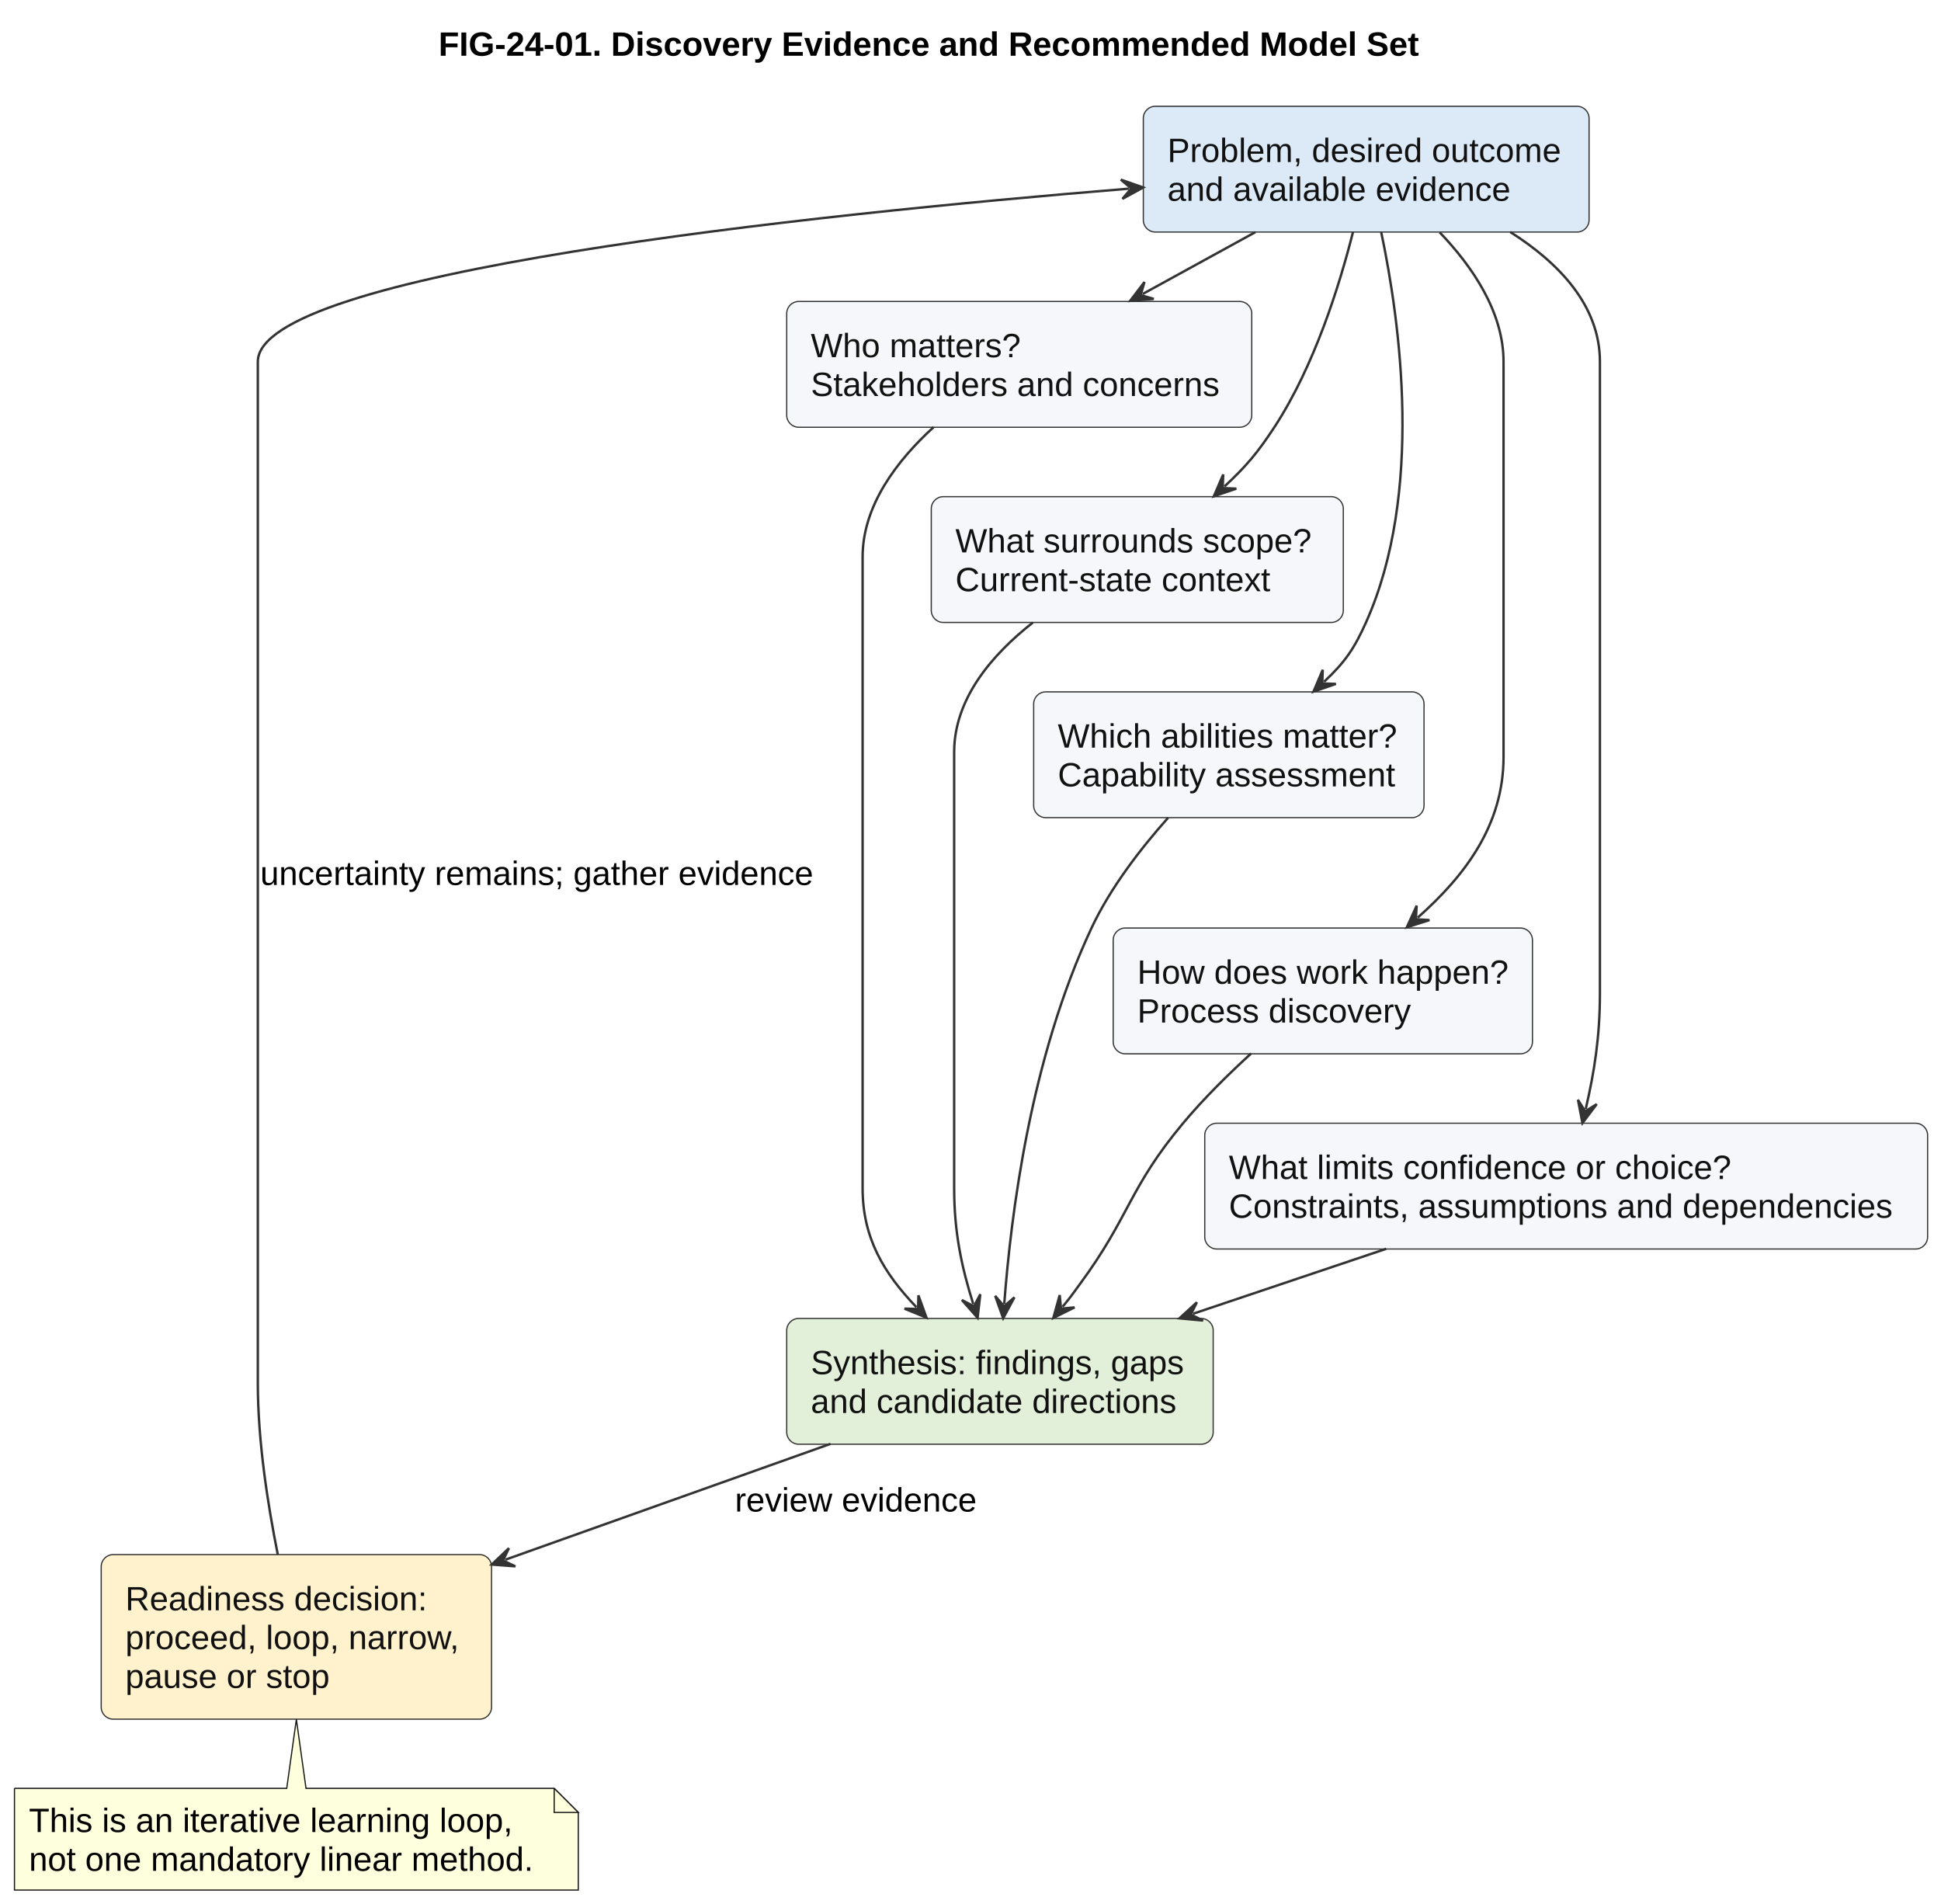
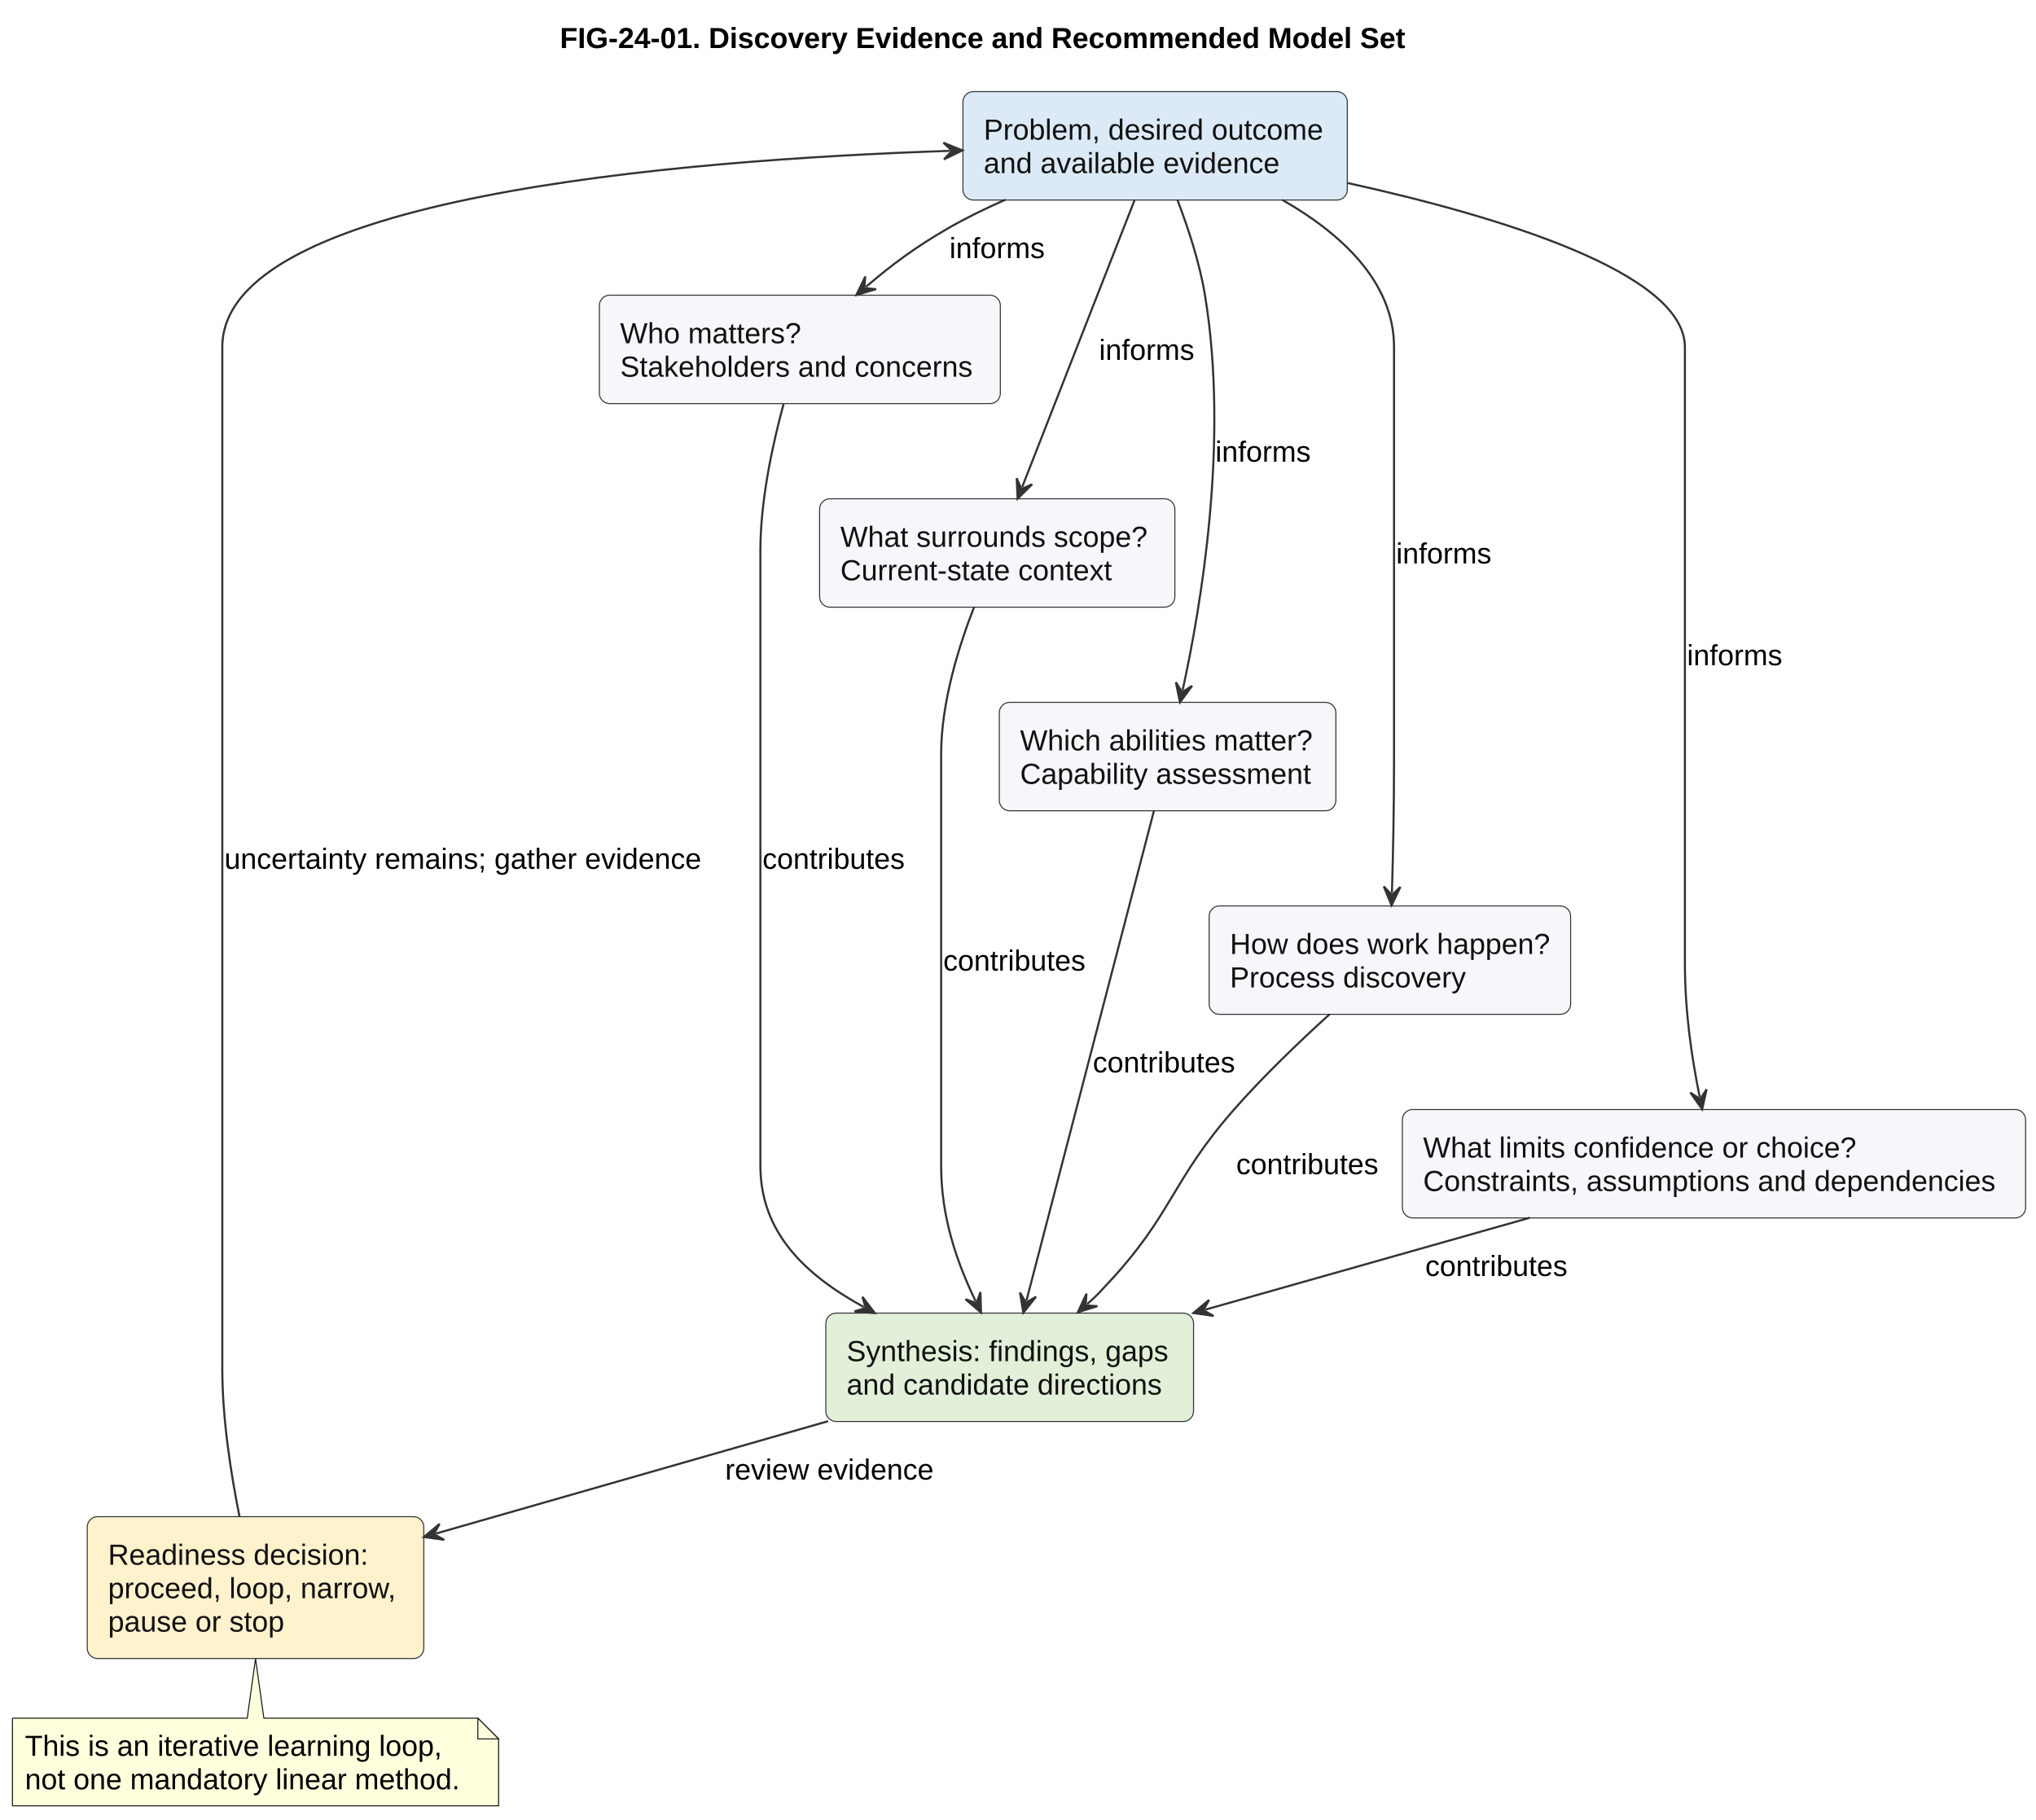
- <svg xmlns="http://www.w3.org/2000/svg" contentStyleType="text/css" height="711.9px" preserveAspectRatio="none" style="width:725px;height:711px;background:#FFFFFF;" version="1.1" viewBox="0 0 725 711" width="725.4px" zoomAndPan="magnify">
+ <svg xmlns="http://www.w3.org/2000/svg" contentStyleType="text/css" height="657px" preserveAspectRatio="none" style="width:735px;height:657px;background:#FFFFFF;" version="1.1" viewBox="0 0 735 657" width="735.75px" zoomAndPan="magnify">
  <defs />
  <g>
-     <text fill="#000000" font-family="Arial" font-size="12.6" font-weight="bold" lengthAdjust="spacing" textLength="385.2" x="163.8" y="20.819">FIG-24-01. Discovery Evidence and Recommended Model Set</text>
+     <text fill="#000000" font-family="Arial" font-size="10.5" font-weight="bold" lengthAdjust="spacing" textLength="321" x="202.125" y="17.349">FIG-24-01. Discovery Evidence and Recommended Model Set</text>
    <g id="elem_Start">
-       <rect fill="#DCEAF7" height="46.977" rx="4.5" ry="4.5" style="stroke:#333333;stroke-width:0.45;" width="166.5" x="427.05" y="39.689" />
-       <text fill="#111111" font-family="Arial" font-size="12.6" lengthAdjust="spacing" textLength="148.5" x="436.05" y="60.507">Problem, desired outcome</text>
-       <text fill="#111111" font-family="Arial" font-size="12.6" lengthAdjust="spacing" textLength="130.5" x="436.05" y="74.996">and available evidence</text>
+       <rect fill="#DCEAF7" height="39.148" rx="3.75" ry="3.75" style="stroke:#333333;stroke-width:0.375;" width="138.75" x="347.625" y="33.074" />
+       <text fill="#111111" font-family="Arial" font-size="10.5" lengthAdjust="spacing" textLength="123.75" x="355.125" y="50.423">Problem, desired outcome</text>
+       <text fill="#111111" font-family="Arial" font-size="10.5" lengthAdjust="spacing" textLength="108.75" x="355.125" y="62.497">and available evidence</text>
    </g>
    <g id="elem_Stake">
-       <rect fill="#F5F7FA" height="46.977" rx="4.5" ry="4.5" style="stroke:#333333;stroke-width:0.45;" width="173.7" x="293.85" y="112.589" />
-       <text fill="#111111" font-family="Arial" font-size="12.6" lengthAdjust="spacing" textLength="79.2" x="302.85" y="133.407">Who matters?</text>
-       <text fill="#111111" font-family="Arial" font-size="12.6" lengthAdjust="spacing" textLength="155.7" x="302.85" y="147.896">Stakeholders and concerns</text>
+       <rect fill="#F5F7FA" height="39.148" rx="3.75" ry="3.75" style="stroke:#333333;stroke-width:0.375;" width="144.75" x="216.375" y="106.574" />
+       <text fill="#111111" font-family="Arial" font-size="10.5" lengthAdjust="spacing" textLength="66" x="223.875" y="123.923">Who matters?</text>
+       <text fill="#111111" font-family="Arial" font-size="10.5" lengthAdjust="spacing" textLength="129.75" x="223.875" y="135.997">Stakeholders and concerns</text>
    </g>
    <g id="elem_Context">
-       <rect fill="#F5F7FA" height="46.977" rx="4.5" ry="4.5" style="stroke:#333333;stroke-width:0.45;" width="153.9" x="347.85" y="185.489" />
-       <text fill="#111111" font-family="Arial" font-size="12.6" lengthAdjust="spacing" textLength="135.9" x="356.85" y="206.307">What surrounds scope?</text>
-       <text fill="#111111" font-family="Arial" font-size="12.6" lengthAdjust="spacing" textLength="119.7" x="356.85" y="220.796">Current-state context</text>
+       <rect fill="#F5F7FA" height="39.148" rx="3.75" ry="3.75" style="stroke:#333333;stroke-width:0.375;" width="128.25" x="295.875" y="180.074" />
+       <text fill="#111111" font-family="Arial" font-size="10.5" lengthAdjust="spacing" textLength="113.25" x="303.375" y="197.423">What surrounds scope?</text>
+       <text fill="#111111" font-family="Arial" font-size="10.5" lengthAdjust="spacing" textLength="99.75" x="303.375" y="209.497">Current-state context</text>
    </g>
    <g id="elem_Cap">
-       <rect fill="#F5F7FA" height="46.977" rx="4.5" ry="4.5" style="stroke:#333333;stroke-width:0.45;" width="145.8" x="386.1" y="258.389" />
-       <text fill="#111111" font-family="Arial" font-size="12.6" lengthAdjust="spacing" textLength="127.8" x="395.1" y="279.207">Which abilities matter?</text>
-       <text fill="#111111" font-family="Arial" font-size="12.6" lengthAdjust="spacing" textLength="126.9" x="395.1" y="293.696">Capability assessment</text>
+       <rect fill="#F5F7FA" height="39.148" rx="3.75" ry="3.75" style="stroke:#333333;stroke-width:0.375;" width="121.5" x="360.75" y="253.574" />
+       <text fill="#111111" font-family="Arial" font-size="10.5" lengthAdjust="spacing" textLength="106.5" x="368.25" y="270.923">Which abilities matter?</text>
+       <text fill="#111111" font-family="Arial" font-size="10.5" lengthAdjust="spacing" textLength="105.75" x="368.25" y="282.997">Capability assessment</text>
    </g>
    <g id="elem_Process">
-       <rect fill="#F5F7FA" height="46.977" rx="4.5" ry="4.5" style="stroke:#333333;stroke-width:0.45;" width="156.6" x="415.8" y="346.589" />
-       <text fill="#111111" font-family="Arial" font-size="12.6" lengthAdjust="spacing" textLength="138.6" x="424.8" y="367.407">How does work happen?</text>
-       <text fill="#111111" font-family="Arial" font-size="12.6" lengthAdjust="spacing" textLength="103.5" x="424.8" y="381.896">Process discovery</text>
+       <rect fill="#F5F7FA" height="39.148" rx="3.75" ry="3.75" style="stroke:#333333;stroke-width:0.375;" width="130.5" x="436.5" y="327.074" />
+       <text fill="#111111" font-family="Arial" font-size="10.5" lengthAdjust="spacing" textLength="115.5" x="444" y="344.423">How does work happen?</text>
+       <text fill="#111111" font-family="Arial" font-size="10.5" lengthAdjust="spacing" textLength="86.25" x="444" y="356.497">Process discovery</text>
    </g>
    <g id="elem_Limits">
-       <rect fill="#F5F7FA" height="46.977" rx="4.5" ry="4.5" style="stroke:#333333;stroke-width:0.45;" width="270" x="450" y="419.489" />
-       <text fill="#111111" font-family="Arial" font-size="12.6" lengthAdjust="spacing" textLength="189.9" x="459" y="440.307">What limits confidence or choice?</text>
-       <text fill="#111111" font-family="Arial" font-size="12.6" lengthAdjust="spacing" textLength="252" x="459" y="454.796">Constraints, assumptions and dependencies</text>
+       <rect fill="#F5F7FA" height="39.148" rx="3.75" ry="3.75" style="stroke:#333333;stroke-width:0.375;" width="225" x="506.25" y="400.574" />
+       <text fill="#111111" font-family="Arial" font-size="10.5" lengthAdjust="spacing" textLength="158.25" x="513.75" y="417.923">What limits confidence or choice?</text>
+       <text fill="#111111" font-family="Arial" font-size="10.5" lengthAdjust="spacing" textLength="210" x="513.75" y="429.997">Constraints, assumptions and dependencies</text>
    </g>
    <g id="elem_Synth">
-       <rect fill="#E2F0D9" height="46.977" rx="4.5" ry="4.5" style="stroke:#333333;stroke-width:0.45;" width="159.3" x="293.85" y="492.389" />
-       <text fill="#111111" font-family="Arial" font-size="12.6" lengthAdjust="spacing" textLength="141.3" x="302.85" y="513.207">Synthesis: findings, gaps</text>
-       <text fill="#111111" font-family="Arial" font-size="12.6" lengthAdjust="spacing" textLength="139.5" x="302.85" y="527.696">and candidate directions</text>
+       <rect fill="#E2F0D9" height="39.148" rx="3.75" ry="3.75" style="stroke:#333333;stroke-width:0.375;" width="132.75" x="298.125" y="474.074" />
+       <text fill="#111111" font-family="Arial" font-size="10.5" lengthAdjust="spacing" textLength="117.75" x="305.625" y="491.423">Synthesis: findings, gaps</text>
+       <text fill="#111111" font-family="Arial" font-size="10.5" lengthAdjust="spacing" textLength="116.25" x="305.625" y="503.497">and candidate directions</text>
    </g>
    <g id="elem_Gate">
-       <rect fill="#FFF2CC" height="61.466" rx="4.5" ry="4.5" style="stroke:#333333;stroke-width:0.45;" width="145.8" x="37.8" y="580.589" />
-       <text fill="#111111" font-family="Arial" font-size="12.6" lengthAdjust="spacing" textLength="114.3" x="46.8" y="601.407">Readiness decision:</text>
-       <text fill="#111111" font-family="Arial" font-size="12.6" lengthAdjust="spacing" textLength="127.8" x="46.8" y="615.896">proceed, loop, narrow,</text>
-       <text fill="#111111" font-family="Arial" font-size="12.6" lengthAdjust="spacing" textLength="78.3" x="46.8" y="630.385">pause or stop</text>
+       <rect fill="#FFF2CC" height="51.222" rx="3.75" ry="3.75" style="stroke:#333333;stroke-width:0.375;" width="121.5" x="31.5" y="547.574" />
+       <text fill="#111111" font-family="Arial" font-size="10.5" lengthAdjust="spacing" textLength="95.25" x="39" y="564.923">Readiness decision:</text>
+       <text fill="#111111" font-family="Arial" font-size="10.5" lengthAdjust="spacing" textLength="106.5" x="39" y="576.997">proceed, loop, narrow,</text>
+       <text fill="#111111" font-family="Arial" font-size="10.5" lengthAdjust="spacing" textLength="65.25" x="39" y="589.071">pause or stop</text>
    </g>
    <g id="elem_GMN27">
-       <path d="M5.4,667.889 L5.4,705.866 A0,0 0 0 0 5.4,705.866 L216,705.866 A0,0 0 0 0 216,705.866 L216,676.889 L207,667.889 L114.3,667.889 L110.7,642.104 L107.1,667.889 L5.4,667.889 A0,0 0 0 0 5.4,667.889 " fill="#FEFFDD" style="stroke:#181818;stroke-width:0.45;" />
-       <path d="M207,667.889 L207,676.889 L216,676.889 L207,667.889 " fill="#FEFFDD" style="stroke:#181818;stroke-width:0.45;" />
-       <text fill="#000000" font-family="Arial" font-size="12.6" lengthAdjust="spacing" textLength="184.5" x="10.8" y="684.207">This is an iterative learning loop,</text>
-       <text fill="#000000" font-family="Arial" font-size="12.6" lengthAdjust="spacing" textLength="191.7" x="10.8" y="698.696">not one mandatory linear method.</text>
+       <path d="M4.5,620.324 L4.5,651.972 A0,0 0 0 0 4.5,651.972 L180,651.972 A0,0 0 0 0 180,651.972 L180,627.824 L172.5,620.324 L95.25,620.324 L92.25,598.837 L89.25,620.324 L4.5,620.324 A0,0 0 0 0 4.5,620.324 " fill="#FEFFDD" style="stroke:#181818;stroke-width:0.375;" />
+       <path d="M172.5,620.324 L172.5,627.824 L180,627.824 L172.5,620.324 " fill="#FEFFDD" style="stroke:#181818;stroke-width:0.375;" />
+       <text fill="#000000" font-family="Arial" font-size="10.5" lengthAdjust="spacing" textLength="153.75" x="9" y="633.923">This is an iterative learning loop,</text>
+       <text fill="#000000" font-family="Arial" font-size="10.5" lengthAdjust="spacing" textLength="159.75" x="9" y="645.997">not one mandatory linear method.</text>
    </g>
    <g id="link_Start_Stake">
-       <path d="M468.936,86.678 C453.978,94.886 441.818,101.557 426.851,109.774 " fill="none" id="Start-to-Stake" style="stroke:#333333;stroke-width:0.9;" />
-       <polygon fill="#333333" points="422.118,112.373,430.951,111.63,426.063,110.207,427.486,105.319,422.118,112.373" style="stroke:#333333;stroke-width:0.9;" />
+       <path d="M363.007,72.074 C355.777,75.246 348.592,78.764 342,82.574 C330.405,89.279 322.091,95.471 312.604,103.564 " fill="none" id="Start-to-Stake" style="stroke:#333333;stroke-width:0.75;" />
+       <polygon fill="#333333" points="309.18,106.484,316.262,104.386,312.033,104.05,312.369,99.821,309.18,106.484" style="stroke:#333333;stroke-width:0.75;" />
+       <text fill="#000000" font-family="Arial" font-size="10.5" lengthAdjust="spacing" textLength="34.5" x="342.75" y="93.173">informs</text>
    </g>
    <g id="link_Start_Context">
-       <path d="M505.395,86.552 C500.283,106.784 490.914,136.7 476.1,159.389 C469.926,168.839 465.538,174.108 457.357,181.678 " fill="none" id="Start-to-Context" style="stroke:#333333;stroke-width:0.9;" />
-       <polygon fill="#333333" points="453.393,185.345,461.784,182.486,456.696,182.289,456.894,177.201,453.393,185.345" style="stroke:#333333;stroke-width:0.9;" />
+       <path d="M409.545,72.344 C398.595,100.304 379.912,148.007 369.007,175.839 " fill="none" id="Start-to-Context" style="stroke:#333333;stroke-width:0.75;" />
+       <polygon fill="#333333" points="367.365,180.029,372.621,174.839,368.733,176.537,367.034,172.65,367.365,180.029" style="stroke:#333333;stroke-width:0.75;" />
+       <text fill="#000000" font-family="Arial" font-size="10.5" lengthAdjust="spacing" textLength="34.5" x="396.75" y="129.923">informs</text>
    </g>
    <g id="link_Start_Cap">
-       <path d="M515.907,86.705 C522.981,120.212 531.792,184.13 510.3,232.289 C505.899,242.144 502.414,247.29 494.548,254.625 " fill="none" id="Start-to-Cap" style="stroke:#333333;stroke-width:0.9;" />
-       <polygon fill="#333333" points="490.599,258.308,498.978,255.417,493.89,255.239,494.068,250.151,490.599,258.308" style="stroke:#333333;stroke-width:0.9;" />
+       <path d="M425.048,72.164 C428.887,82.184 433.065,94.829 435,106.574 C443.692,159.419 433.654,218.314 426.942,249.162 " fill="none" id="Start-to-Cap" style="stroke:#333333;stroke-width:0.75;" />
+       <polygon fill="#333333" points="425.985,253.559,430.352,247.601,426.782,249.895,424.489,246.325,425.985,253.559" style="stroke:#333333;stroke-width:0.75;" />
+       <text fill="#000000" font-family="Arial" font-size="10.5" lengthAdjust="spacing" textLength="34.5" x="438.75" y="166.673">informs</text>
    </g>
    <g id="link_Start_Process">
-       <path d="M537.75,86.777 C549.945,99.503 561.6,116.522 561.6,135.089 C561.6,135.089 561.6,135.089 561.6,282.689 C561.6,308.195 547.146,327.094 529.524,342.718 " fill="none" id="Start-to-Process" style="stroke:#333333;stroke-width:0.9;" />
-       <polygon fill="#333333" points="525.483,346.301,533.932,343.621,528.85,343.315,529.155,338.233,525.483,346.301" style="stroke:#333333;stroke-width:0.9;" />
+       <path d="M462.9,72.149 C483.502,83.916 503.25,101.429 503.25,125.324 C503.25,125.324 503.25,125.324 503.25,273.824 C503.25,291.832 502.908,307.861 502.488,322.381 " fill="none" id="Start-to-Process" style="stroke:#333333;stroke-width:0.75;" />
+       <polygon fill="#333333" points="502.358,326.879,505.551,320.219,502.466,323.13,499.554,320.045,502.358,326.879" style="stroke:#333333;stroke-width:0.75;" />
+       <text fill="#000000" font-family="Arial" font-size="10.5" lengthAdjust="spacing" textLength="34.5" x="504" y="203.423">informs</text>
    </g>
    <g id="link_Start_Limits">
-       <path d="M564.093,86.633 C582.066,98.027 597.6,113.975 597.6,135.089 C597.6,135.089 597.6,135.089 597.6,370.889 C597.6,387.314 595.518,400.288 592.295,414.175 " fill="none" id="Start-to-Limits" style="stroke:#333333;stroke-width:0.9;" />
-       <polygon fill="#333333" points="591.075,419.435,596.413,412.358,592.092,415.051,589.399,410.731,591.075,419.435" style="stroke:#333333;stroke-width:0.9;" />
+       <path d="M486.585,66.089 C541.268,78.164 608.25,98.451 608.25,125.324 C608.25,125.324 608.25,125.324 608.25,347.324 C608.25,365.512 610.685,381.612 613.595,396.072 " fill="none" id="Start-to-Limits" style="stroke:#333333;stroke-width:0.75;" />
+       <polygon fill="#333333" points="614.482,400.484,616.092,393.275,613.743,396.808,610.21,394.459,614.482,400.484" style="stroke:#333333;stroke-width:0.75;" />
+       <text fill="#000000" font-family="Arial" font-size="10.5" lengthAdjust="spacing" textLength="34.5" x="609" y="240.173">informs</text>
    </g>
    <g id="link_Stake_Synth">
-       <path d="M348.714,159.524 C335.052,171.989 322.2,188.81 322.2,207.989 C322.2,207.989 322.2,207.989 322.2,443.789 C322.2,462.356 330.119,475.476 342.314,488.202 " fill="none" id="Stake-to-Synth" style="stroke:#333333;stroke-width:0.9;" />
-       <polygon fill="#333333" points="346.05,492.101,343.045,483.762,342.937,488.852,337.846,488.743,346.05,492.101" style="stroke:#333333;stroke-width:0.9;" />
+       <path d="M282.87,145.874 C278.947,160.274 274.5,180.599 274.5,198.824 C274.5,198.824 274.5,198.824 274.5,420.824 C274.5,445.034 290.662,460.277 311.865,471.909 " fill="none" id="Stake-to-Synth" style="stroke:#333333;stroke-width:0.75;" />
+       <polygon fill="#333333" points="315.81,474.074,311.335,468.197,312.522,472.27,308.449,473.457,315.81,474.074" style="stroke:#333333;stroke-width:0.75;" />
+       <text fill="#000000" font-family="Arial" font-size="10.5" lengthAdjust="spacing" textLength="52.5" x="275.25" y="313.673">contributes</text>
    </g>
    <g id="link_Context_Synth">
-       <path d="M385.803,232.496 C370.44,244.556 356.4,261.017 356.4,280.889 C356.4,280.889 356.4,280.889 356.4,443.789 C356.4,460.295 359.19,473.215 363.528,487.012 " fill="none" id="Context-to-Synth" style="stroke:#333333;stroke-width:0.9;" />
-       <polygon fill="#333333" points="365.148,492.164,366.153,483.357,363.798,487.871,359.284,485.517,365.148,492.164" style="stroke:#333333;stroke-width:0.9;" />
+       <path d="M351.645,219.172 C346.065,233.466 339.75,253.754 339.75,272.324 C339.75,272.324 339.75,272.324 339.75,420.824 C339.75,439.596 345.419,455.638 352.207,469.813 " fill="none" id="Context-to-Synth" style="stroke:#333333;stroke-width:0.75;" />
+       <polygon fill="#333333" points="354.15,473.872,353.941,466.488,352.531,470.489,348.529,469.079,354.15,473.872" style="stroke:#333333;stroke-width:0.75;" />
+       <text fill="#000000" font-family="Arial" font-size="10.5" lengthAdjust="spacing" textLength="52.5" x="340.5" y="350.423">contributes</text>
    </g>
    <g id="link_Cap_Synth">
-       <path d="M436.302,305.414 C426.087,316.88 414.765,331.523 407.7,346.589 C384.849,395.315 377.623,453.614 375.112,486.941 " fill="none" id="Cap-to-Synth" style="stroke:#333333;stroke-width:0.9;" />
-       <polygon fill="#333333" points="374.706,492.326,378.904,484.519,375.044,487.839,371.725,483.978,374.706,492.326" style="stroke:#333333;stroke-width:0.9;" />
+       <path d="M416.587,292.687 C405.817,334.079 381.33,428.146 370.553,469.576 " fill="none" id="Cap-to-Synth" style="stroke:#333333;stroke-width:0.75;" />
+       <polygon fill="#333333" points="369.42,473.932,374.023,468.154,370.364,470.302,368.216,466.644,369.42,473.932" style="stroke:#333333;stroke-width:0.75;" />
+       <text fill="#000000" font-family="Arial" font-size="10.5" lengthAdjust="spacing" textLength="52.5" x="394.5" y="387.173">contributes</text>
    </g>
    <g id="link_Process_Synth">
-       <path d="M467.343,393.416 C458.766,401.246 449.523,410.363 441.9,419.489 C421.488,443.933 422.127,454.175 403.2,479.789 C400.167,483.902 400.233,483.988 396.877,488.048 " fill="none" id="Process-to-Synth" style="stroke:#333333;stroke-width:0.9;" />
-       <polygon fill="#333333" points="393.435,492.209,401.372,488.261,396.303,488.741,395.823,483.673,393.435,492.209" style="stroke:#333333;stroke-width:0.9;" />
+       <path d="M480.007,366.171 C469.17,375.989 456.142,388.447 445.5,400.574 C422.67,426.577 423.42,438.329 399.75,463.574 C396.488,467.054 396.207,467.549 392.495,470.796 " fill="none" id="Process-to-Synth" style="stroke:#333333;stroke-width:0.75;" />
+       <polygon fill="#333333" points="389.108,473.759,396.163,471.573,391.93,471.29,392.213,467.057,389.108,473.759" style="stroke:#333333;stroke-width:0.75;" />
+       <text fill="#000000" font-family="Arial" font-size="10.5" lengthAdjust="spacing" textLength="52.5" x="446.25" y="423.923">contributes</text>
    </g>
    <g id="link_Limits_Synth">
-       <path d="M517.788,466.379 C493.11,474.677 470.311,482.343 445.651,490.632 " fill="none" id="Limits-to-Synth" style="stroke:#333333;stroke-width:0.9;" />
-       <polygon fill="#333333" points="440.532,492.353,449.357,493.184,444.798,490.919,447.063,486.36,440.532,492.353" style="stroke:#333333;stroke-width:0.9;" />
+       <path d="M552.278,439.649 C514.837,450.254 472.547,462.228 435.13,472.825 " fill="none" id="Limits-to-Synth" style="stroke:#333333;stroke-width:0.75;" />
+       <polygon fill="#333333" points="430.8,474.051,438.112,475.099,434.408,473.03,436.477,469.326,430.8,474.051" style="stroke:#333333;stroke-width:0.75;" />
+       <text fill="#000000" font-family="Arial" font-size="10.5" lengthAdjust="spacing" textLength="52.5" x="514.5" y="460.673">contributes</text>
    </g>
    <g id="link_Synth_Gate">
-       <path d="M310.221,539.225 C272.097,552.806 228.485,568.336 188.75,582.493 " fill="none" id="Synth-to-Gate" style="stroke:#333333;stroke-width:0.9;" />
-       <polygon fill="#333333" points="183.663,584.306,192.501,584.978,187.902,582.795,190.085,578.196,183.663,584.306" style="stroke:#333333;stroke-width:0.9;" />
-       <text fill="#000000" font-family="Arial" font-size="12.6" lengthAdjust="spacing" textLength="90.9" x="274.5" y="564.507">review evidence</text>
+       <path d="M298.942,513.104 C254.572,525.817 200.706,541.249 157.371,553.669 " fill="none" id="Synth-to-Gate" style="stroke:#333333;stroke-width:0.75;" />
+       <polygon fill="#333333" points="153.045,554.909,160.36,555.933,156.65,553.876,158.707,550.165,153.045,554.909" style="stroke:#333333;stroke-width:0.75;" />
+       <text fill="#000000" font-family="Arial" font-size="10.5" lengthAdjust="spacing" textLength="75.75" x="261.75" y="534.173">review evidence</text>
    </g>
    <g id="link_Start_Gate">
-       <path d="M421.641,70.459 C300.744,80.35 96.3,101.861 96.3,135.089 C96.3,135.089 96.3,135.089 96.3,516.689 C96.3,538.226 100.071,562.229 103.752,580.535 " fill="none" id="Start-backto-Gate" style="stroke:#333333;stroke-width:0.9;" />
-       <polygon fill="#333333" points="427.023,70.019,418.656,67.091,422.538,70.386,419.243,74.267,427.023,70.019" style="stroke:#333333;stroke-width:0.9;" />
-       <text fill="#000000" font-family="Arial" font-size="12.6" lengthAdjust="spacing" textLength="210.6" x="97.2" y="330.507">uncertainty remains; gather evidence</text>
+       <path d="M342.933,54.457 C244.322,57.765 80.25,71.181 80.25,125.324 C80.25,125.324 80.25,125.324 80.25,494.324 C80.25,512.271 83.392,532.274 86.46,547.529 " fill="none" id="Start-backto-Gate" style="stroke:#333333;stroke-width:0.75;" />
+       <polygon fill="#333333" points="347.43,54.306,340.583,51.534,343.682,54.432,340.784,57.531,347.43,54.306" style="stroke:#333333;stroke-width:0.75;" />
+       <text fill="#000000" font-family="Arial" font-size="10.5" lengthAdjust="spacing" textLength="175.5" x="81" y="313.673">uncertainty remains; gather evidence</text>
    </g>
  </g>
</svg>
